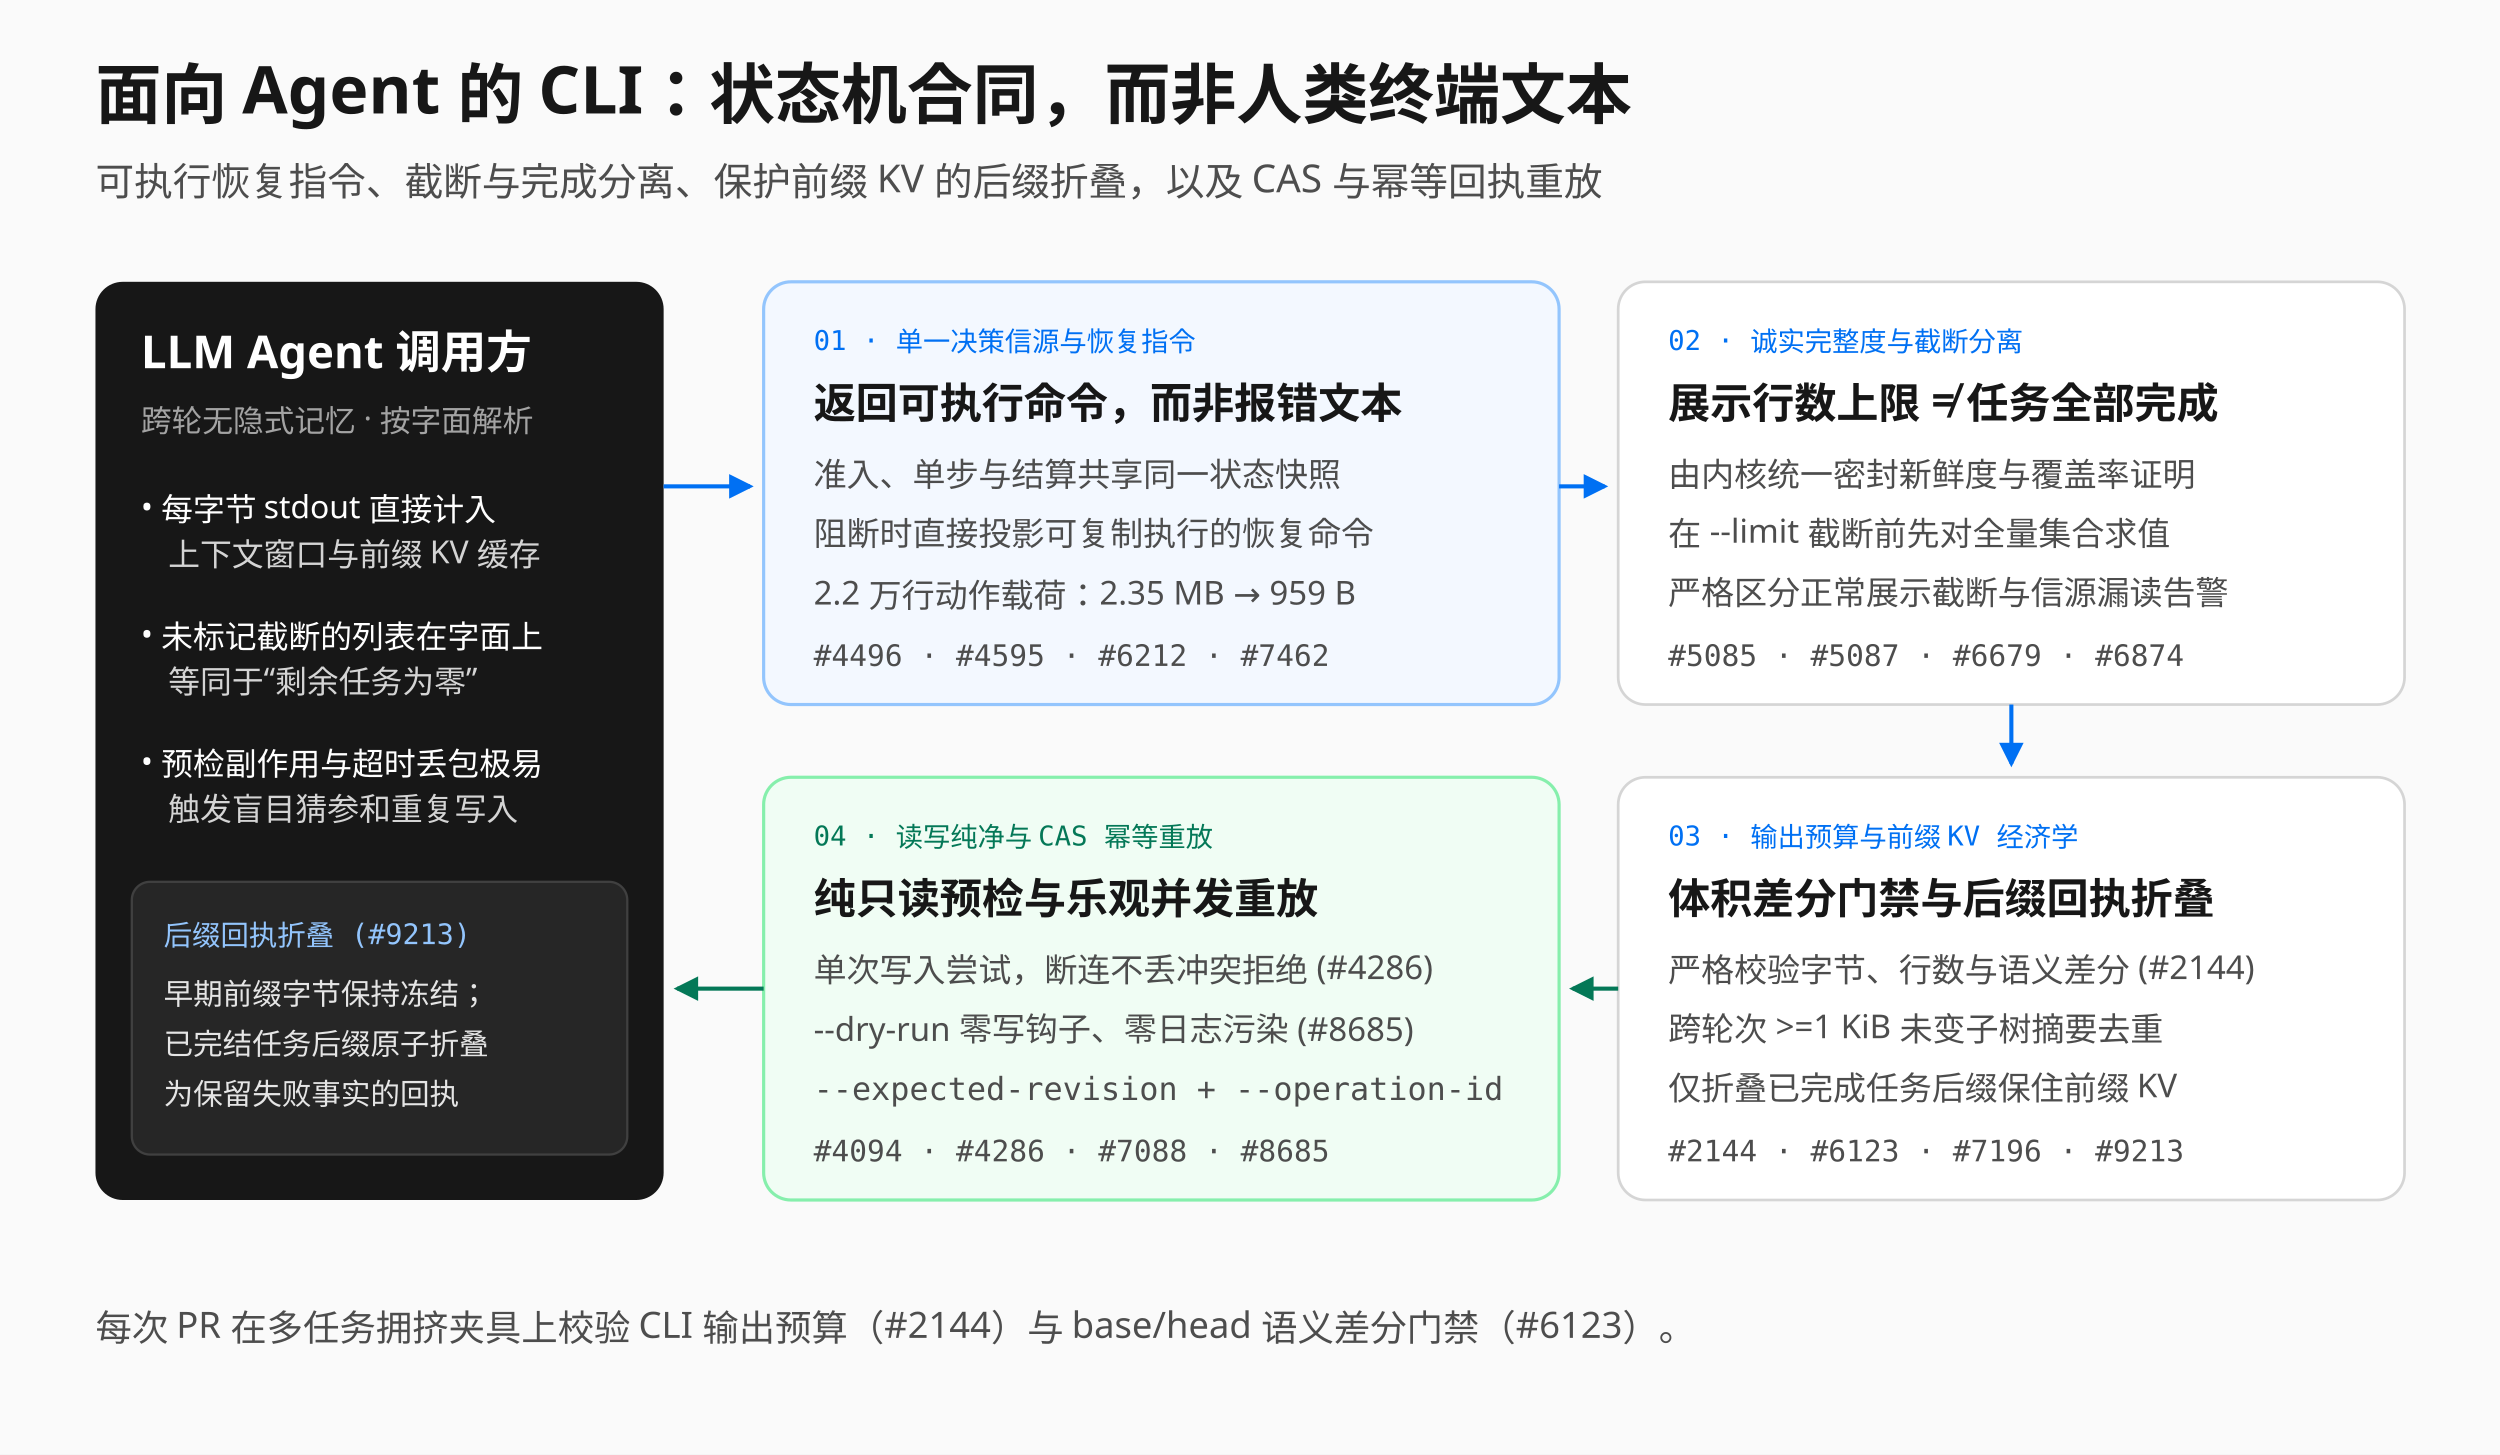
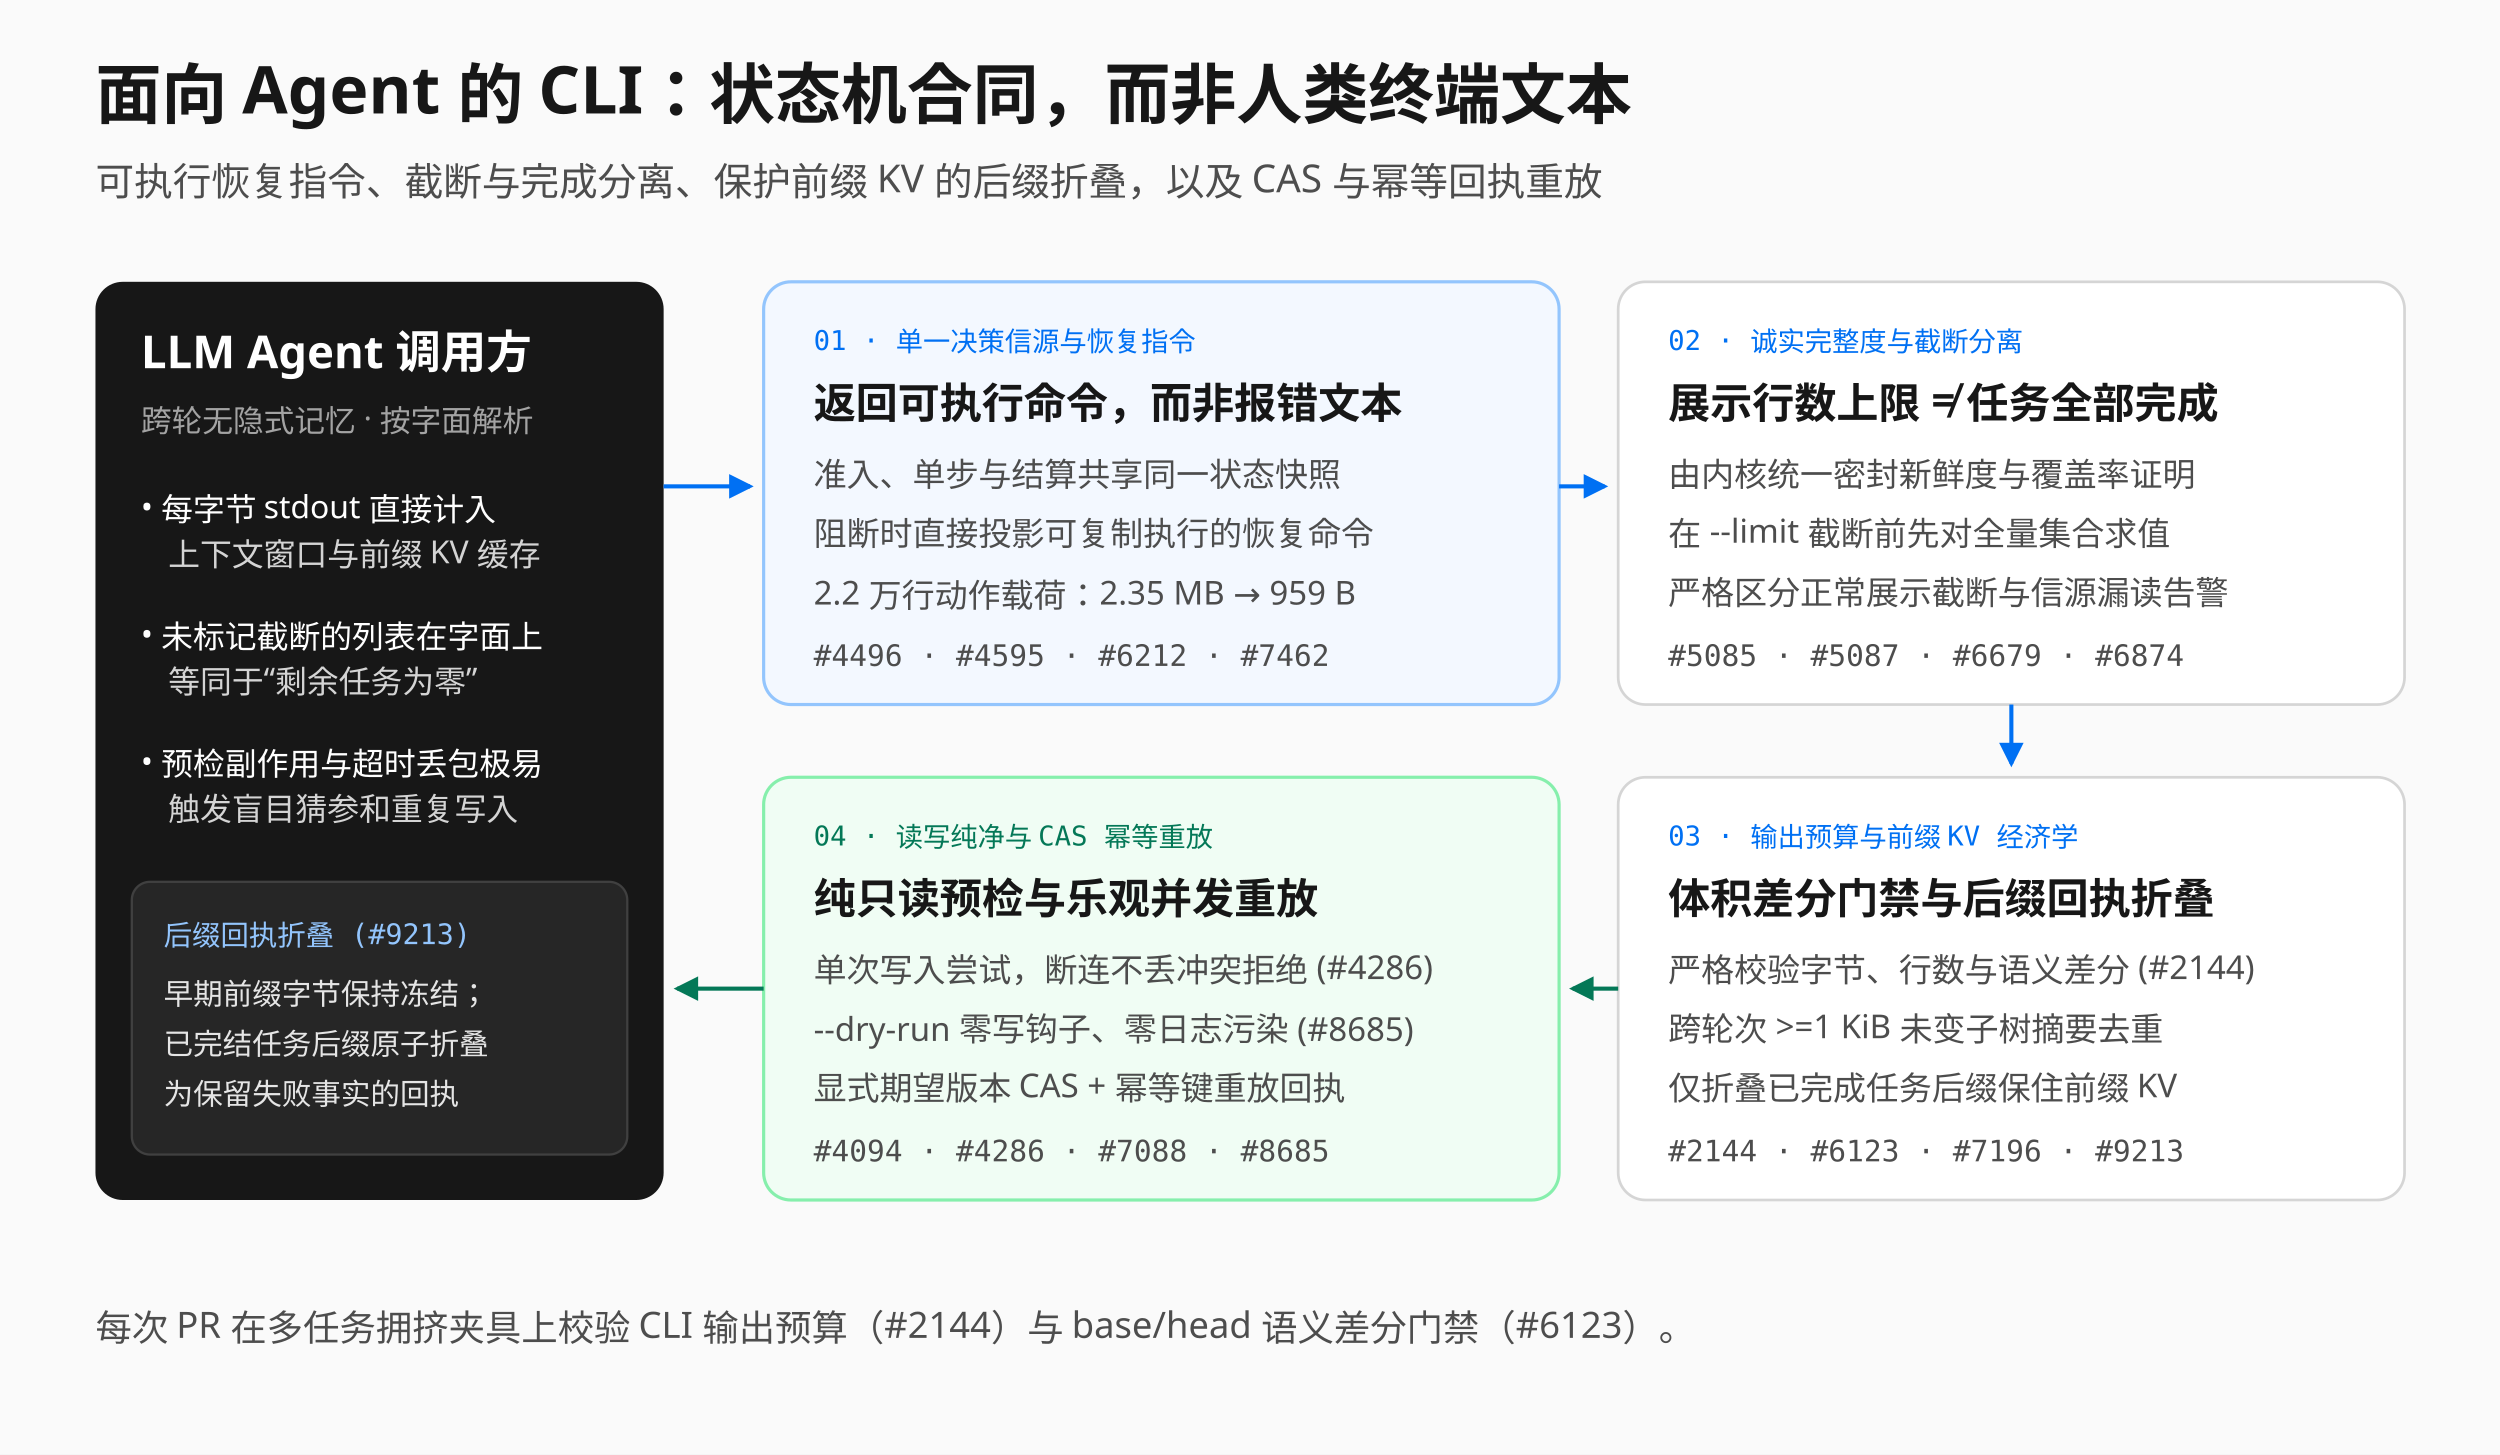
<svg xmlns="http://www.w3.org/2000/svg" width="1100" height="640" viewBox="0 0 1100 640" role="img" aria-labelledby="t d">
  <defs>
    <marker id="arrow" viewBox="0 0 10 10" refX="8.5" refY="5" markerWidth="6" markerHeight="6" orient="auto-start-reverse">
      <path d="M0 0 L10 5 L0 10 Z" fill="#0070f3" />
    </marker>
    <marker id="arrowGreen" viewBox="0 0 10 10" refX="8.5" refY="5" markerWidth="6" markerHeight="6" orient="auto-start-reverse">
      <path d="M0 0 L10 5 L0 10 Z" fill="#047857" />
    </marker>
  </defs>
  <rect width="100%" height="100%" fill="#fafafa" />
  <style>
    text { font-family: Geist, "PingFang SC", "Microsoft YaHei", sans-serif; fill: #171717; }
    .sub { fill: #4d4d4d; }
    .blue { fill: #0070f3; }
    .green { fill: #047857; }
    .on-dark { fill: #ffffff; }
    .on-dark-sub { fill: #e5e5e5; }
    .on-dark-muted { fill: #a3a3a3; }
    .on-dark-dim { fill: #d4d4d4; }
    .on-dark-sky { fill: #93c5fd; }
    .mono { font-family: "Geist Mono", "SFMono-Regular", monospace; }
    .box { fill: #fff; stroke: #d5d5d5; stroke-width: 1.2; }
    .box-hi { fill: #f3f8ff; stroke: #93c5fd; stroke-width: 1.4; }
    .box-ok { fill: #f0fdf4; stroke: #86efac; stroke-width: 1.4; }
    .flow { fill: none; stroke: #0070f3; stroke-width: 1.8; marker-end: url(#arrow); }
    .flow-ok { fill: none; stroke: #047857; stroke-width: 1.8; marker-end: url(#arrowGreen); }
  </style>
  <text x="42" y="52" font-size="29" font-weight="600">面向 Agent 的 CLI：状态机合同，而非人类终端文本</text>
  <text x="42" y="86" font-size="17" class="sub">可执行恢复指令、截断与完成分离、保护前缀 KV 的后缀折叠，以及 CAS 与幂等回执重放</text>
  <rect x="42" y="124" width="250" height="404" rx="12" fill="#171717" />
  <text x="62" y="162" font-size="20" font-weight="600" class="on-dark">LLM Agent 调用方</text>
  <text x="62" y="190" font-size="13.5" class="on-dark-muted">跨轮无隐式记忆 · 按字面解析</text>
  <text x="62" y="228" font-size="14" class="on-dark">• 每字节 stdout 直接计入</text>
  <text x="74" y="249" font-size="14" class="on-dark-dim">上下文窗口与前缀 KV 缓存</text>
  <text x="62" y="284" font-size="14" class="on-dark">• 未标记截断的列表在字面上</text>
  <text x="74" y="305" font-size="14" class="on-dark-dim">等同于“剩余任务为零”</text>
  <text x="62" y="340" font-size="14" class="on-dark">• 预检副作用与超时丢包极易</text>
  <text x="74" y="361" font-size="14" class="on-dark-dim">触发盲目猜参和重复写入</text>
  <rect x="58" y="388" width="218" height="120" rx="8" fill="#262626" stroke="#404040" />
  <text x="72" y="416" font-size="12.5" class="mono on-dark-sky">后缀回执折叠 (#9213)</text>
  <text x="72" y="442" font-size="13" class="on-dark-sub">早期前缀字节保持冻结；</text>
  <text x="72" y="464" font-size="13" class="on-dark-sub">已完结任务后缀原子折叠</text>
  <text x="72" y="486" font-size="13" class="on-dark-sub">为保留失败事实的回执</text>
  <rect class="box-hi" x="336" y="124" width="350" height="186" rx="12" />
  <text x="358" y="154" font-size="12" font-weight="500" class="mono blue">01 · 单一决策信源与恢复指令</text>
  <text x="358" y="184" font-size="18.5" font-weight="600">返回可执行命令，而非报错文本</text>
  <text x="358" y="214" font-size="14.5" class="sub">准入、单步与结算共享同一状态快照</text>
  <text x="358" y="240" font-size="14.5" class="sub">阻断时直接投影可复制执行的恢复命令</text>
  <text x="358" y="266" font-size="14.5" class="sub">2.2 万行动作载荷：2.35 MB → 959 B</text>
  <text x="358" y="293" font-size="13" class="mono sub">#4496 · #4595 · #6212 · #7462</text>
  <rect class="box" x="712" y="124" width="346" height="186" rx="12" />
  <text x="734" y="154" font-size="12" font-weight="500" class="mono blue">02 · 诚实完整度与截断分离</text>
  <text x="734" y="184" font-size="18.5" font-weight="600">展示行数上限 ≠ 任务全部完成</text>
  <text x="734" y="214" font-size="14.5" class="sub">由内核统一密封新鲜度与覆盖率证明</text>
  <text x="734" y="240" font-size="14.5" class="sub">在 --limit 截断前先对全量集合求值</text>
  <text x="734" y="266" font-size="14.5" class="sub">严格区分正常展示截断与信源漏读告警</text>
  <text x="734" y="293" font-size="13" class="mono sub">#5085 · #5087 · #6679 · #6874</text>
  <rect class="box" x="712" y="342" width="346" height="186" rx="12" />
  <text x="734" y="372" font-size="12" font-weight="500" class="mono blue">03 · 输出预算与前缀 KV 经济学</text>
  <text x="734" y="402" font-size="18.5" font-weight="600">体积差分门禁与后缀回执折叠</text>
  <text x="734" y="432" font-size="14.5" class="sub">严格校验字节、行数与语义差分 (#2144)</text>
  <text x="734" y="458" font-size="14.5" class="sub">跨轮次 &gt;=1 KiB 未变子树摘要去重</text>
  <text x="734" y="484" font-size="14.5" class="sub">仅折叠已完成任务后缀保住前缀 KV</text>
  <text x="734" y="511" font-size="13" class="mono sub">#2144 · #6123 · #7196 · #9213</text>
  <rect class="box-ok" x="336" y="342" width="350" height="186" rx="12" />
  <text x="358" y="372" font-size="12" font-weight="500" class="mono green">04 · 读写纯净与 CAS 幂等重放</text>
  <text x="358" y="402" font-size="18.5" font-weight="600">纯只读预检与乐观并发重放</text>
  <text x="358" y="432" font-size="14.5" class="sub">单次写入尝试，断连不丢冲突拒绝 (#4286)</text>
  <text x="358" y="458" font-size="14.5" class="sub">--dry-run 零写钩子、零日志污染 (#8685)</text>
-   <text x="358" y="484" font-size="14" class="mono sub">--expected-revision + --operation-id</text>
+   <text x="358" y="484" font-size="14.5" class="sub">显式期望版本 CAS + 幂等键重放回执</text>
  <text x="358" y="511" font-size="13" class="mono sub">#4094 · #4286 · #7088 · #8685</text>
  <path class="flow" d="M292 214 H330" />
  <path class="flow" d="M686 214 H706" />
  <path class="flow" d="M885 310 V336" />
  <path class="flow-ok" d="M712 435 H692" />
  <path class="flow-ok" d="M336 435 H298" />
  <text x="42" y="590" font-size="16" class="sub">每次 PR 在多任务拥挤夹具上校验 CLI 输出预算（#2144）与 base/head 语义差分门禁（#6123）。</text>
</svg>
